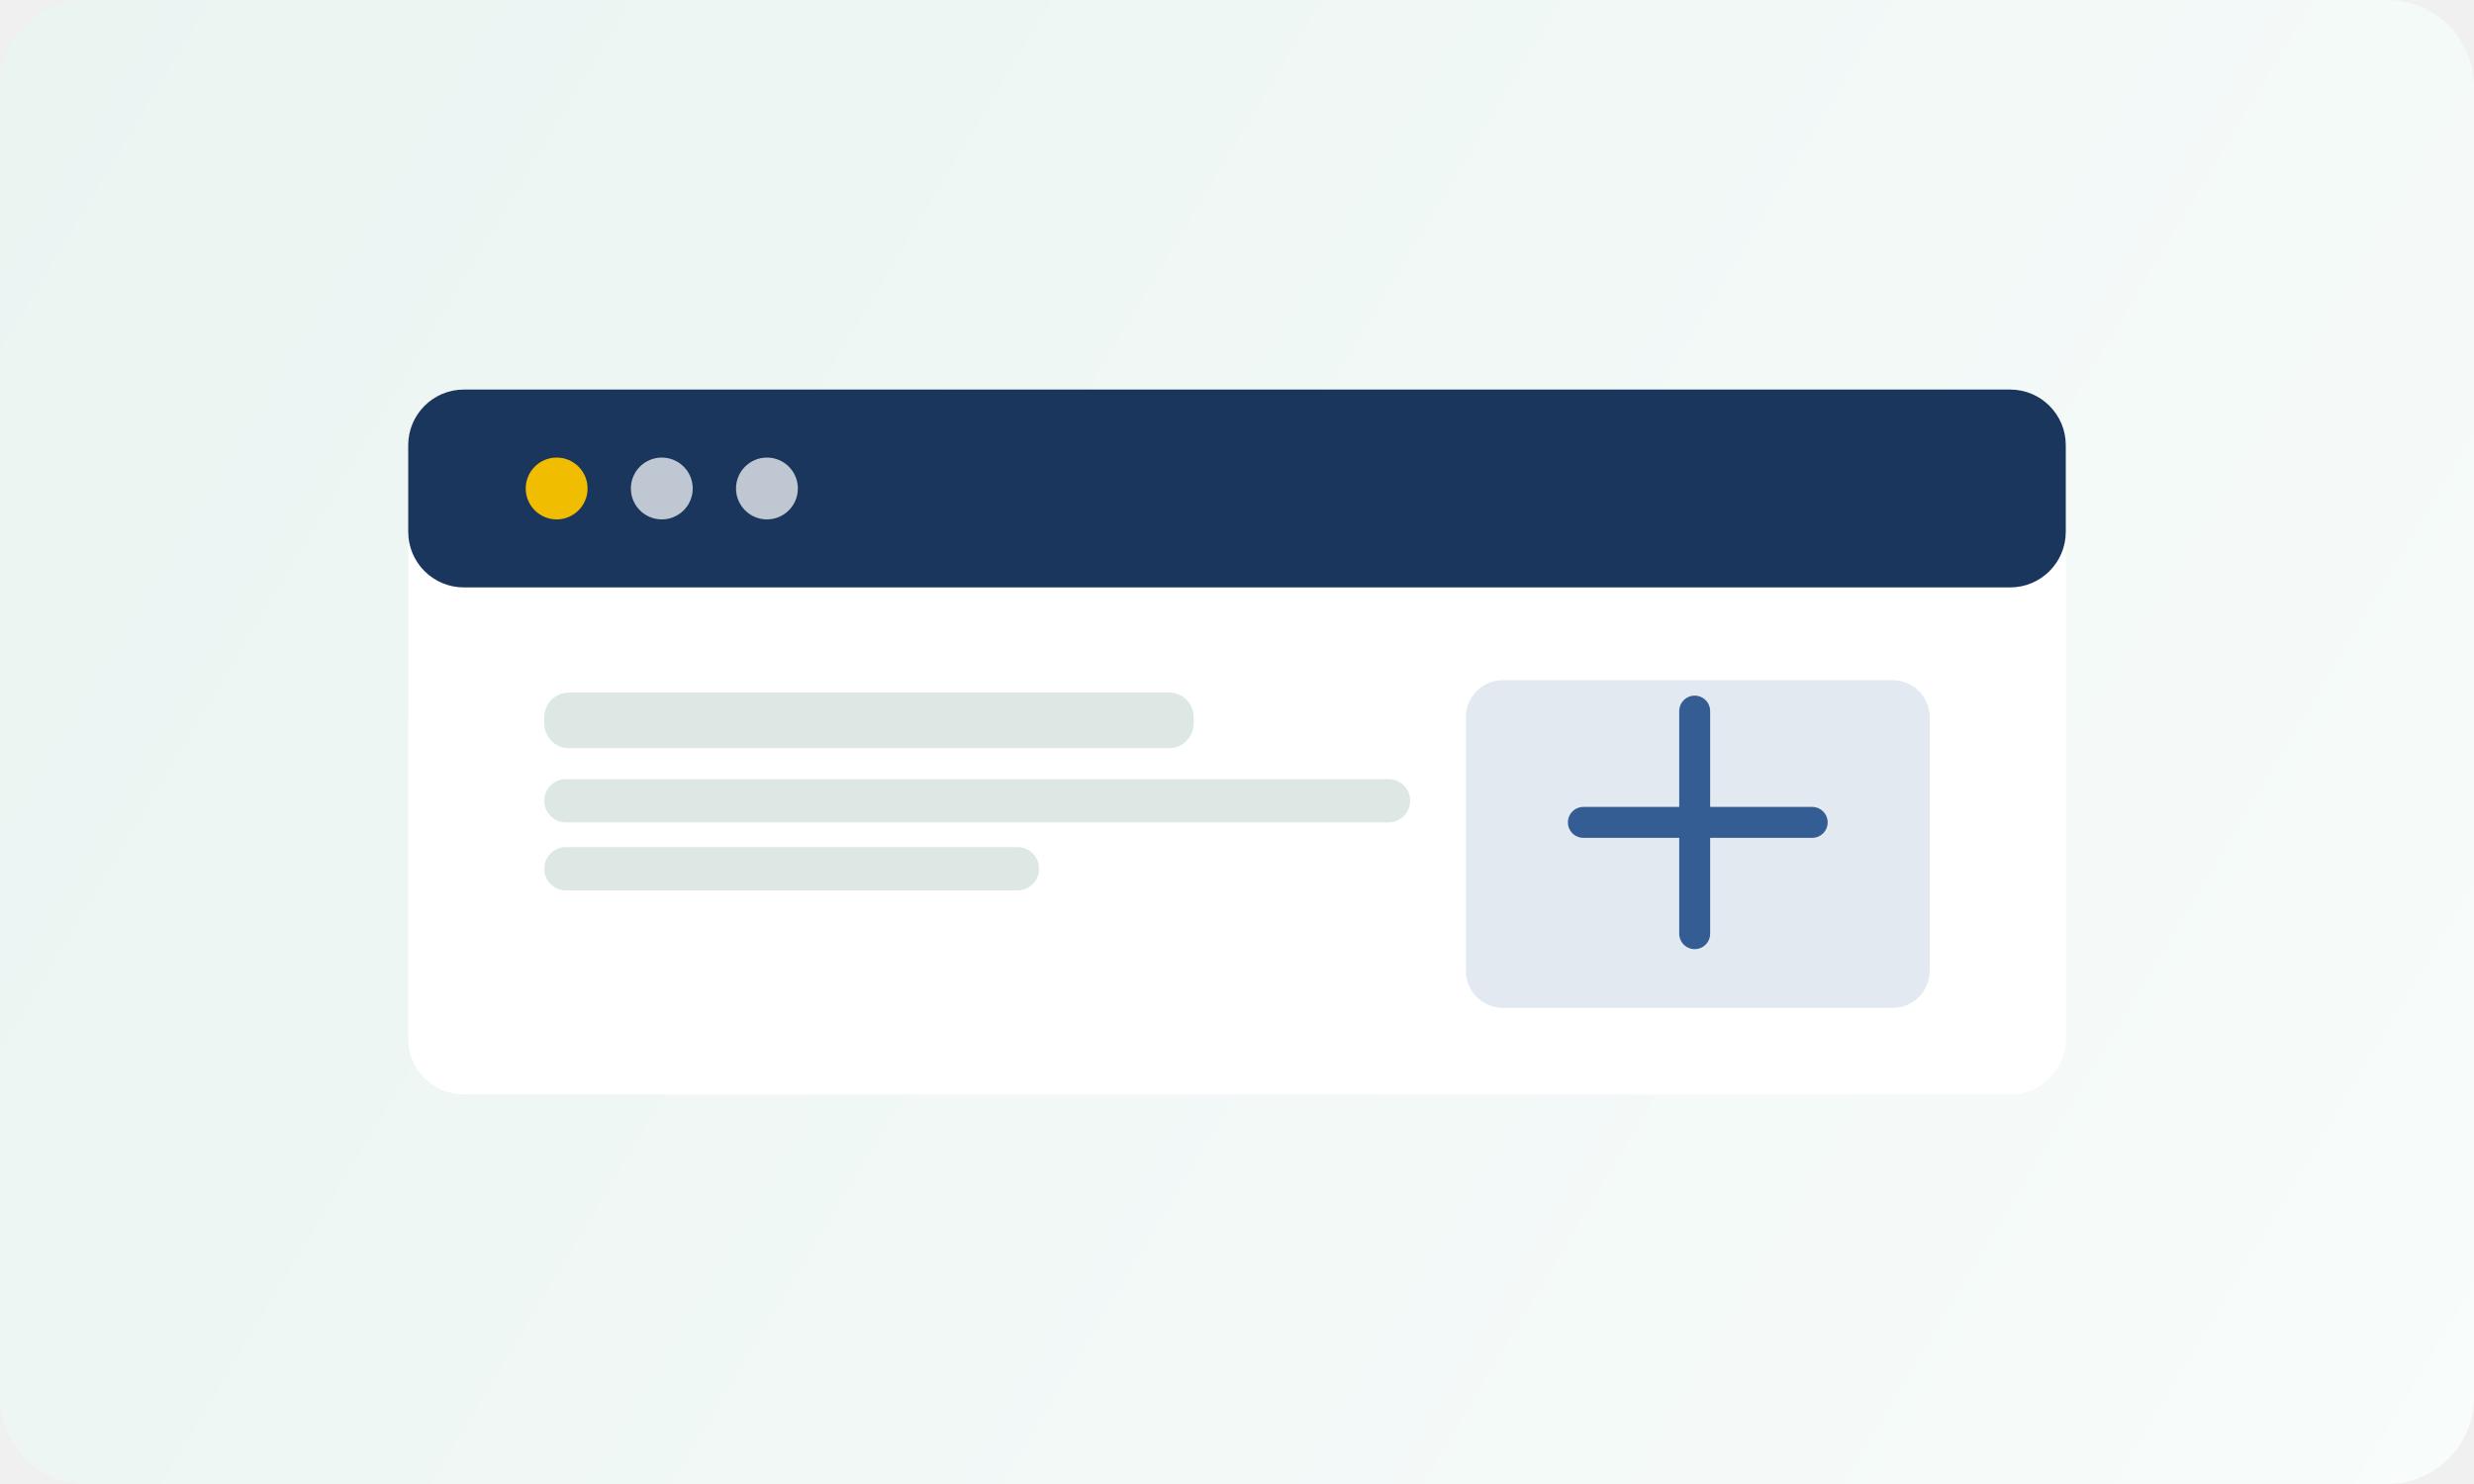
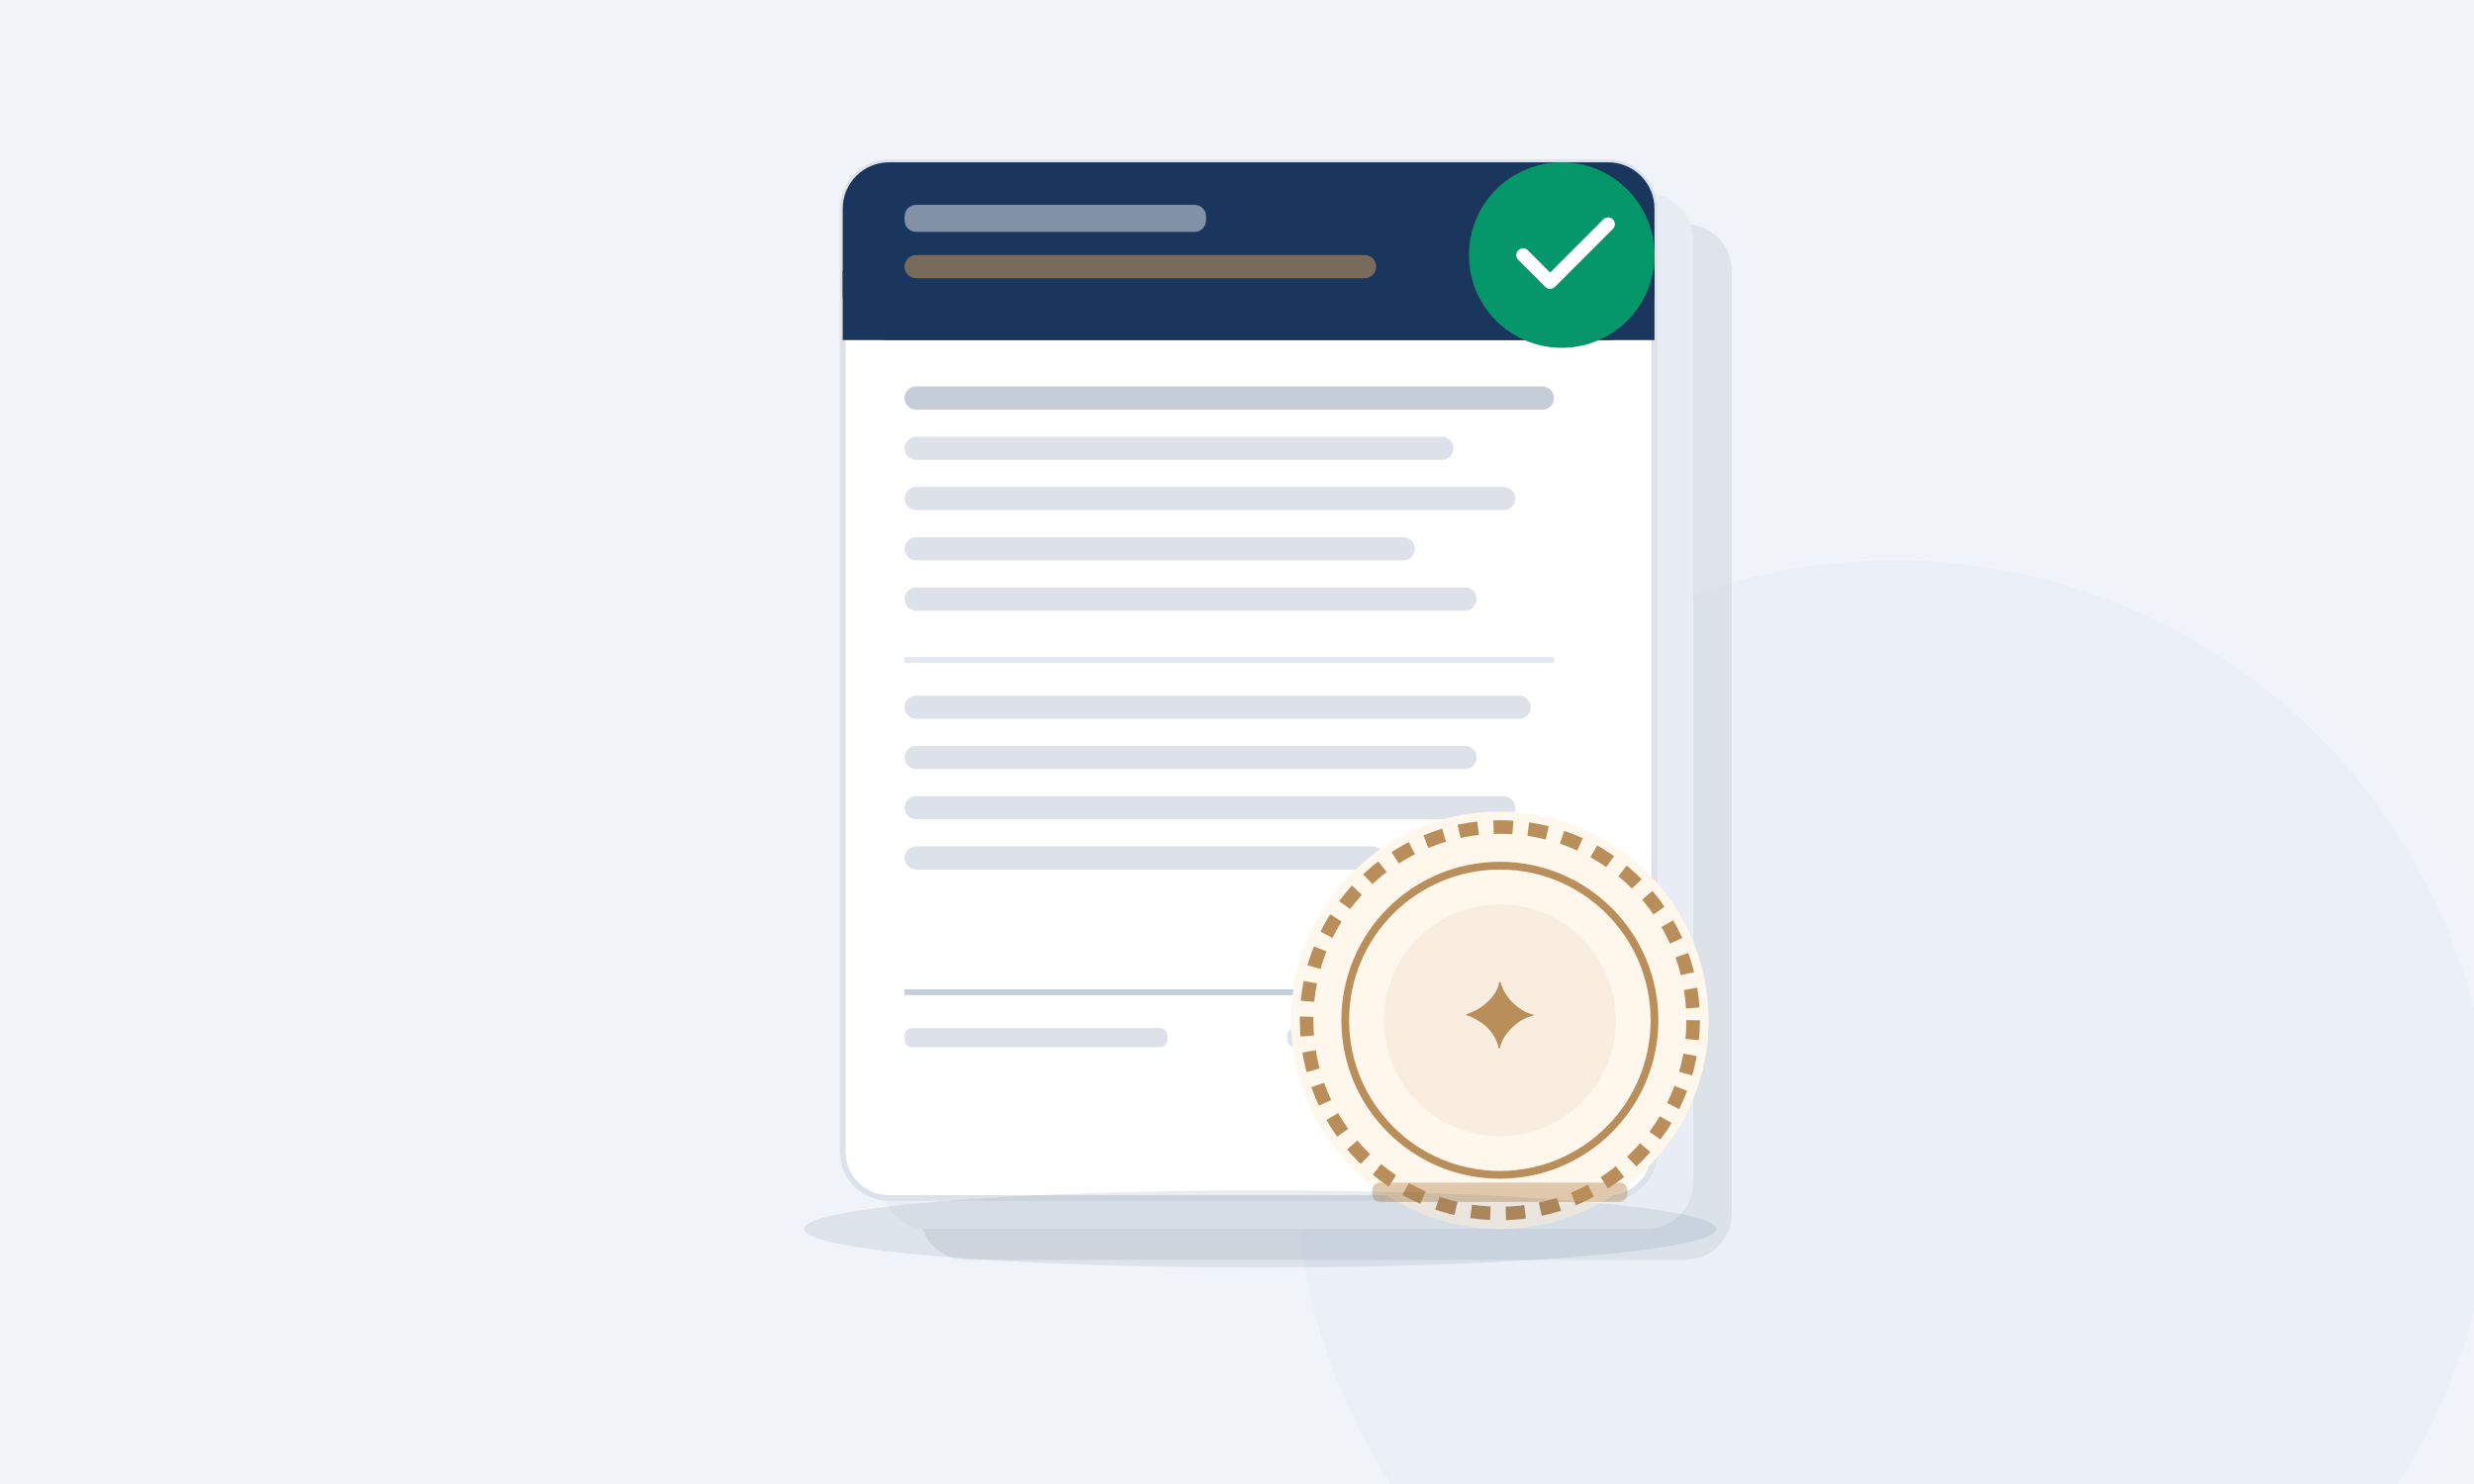
- <svg xmlns="http://www.w3.org/2000/svg" width="800" height="480" viewBox="0 0 800 480" fill="none">
-   <defs>
-     <linearGradient id="bgBiz" x1="0" y1="0" x2="800" y2="480" gradientUnits="userSpaceOnUse">
-       <stop stop-color="#EAF4F1" />
-       <stop offset="1" stop-color="#F8FCFB" />
-     </linearGradient>
-   </defs>
-   <rect width="800" height="480" rx="28" fill="url(#bgBiz)" />
-   <rect x="132" y="126" width="536" height="228" rx="18" fill="#FFFFFF" />
-   <rect x="132" y="126" width="536" height="64" rx="18" fill="#1A365D" />
-   <circle cx="180" cy="158" r="10" fill="#F1BD00" />
-   <circle cx="214" cy="158" r="10" fill="#FFFFFF" fill-opacity="0.72" />
-   <circle cx="248" cy="158" r="10" fill="#FFFFFF" fill-opacity="0.72" />
-   <rect x="176" y="224" width="210" height="18" rx="8" fill="#DDE7E3" />
-   <rect x="176" y="252" width="280" height="14" rx="7" fill="#DDE7E3" />
-   <rect x="176" y="274" width="160" height="14" rx="7" fill="#DDE7E3" />
-   <rect x="474" y="220" width="150" height="106" rx="12" fill="#345D93" fill-opacity="0.14" />
-   <path d="M512 266H586" stroke="#345D93" stroke-width="10" stroke-linecap="round" />
-   <path d="M548 230V302" stroke="#345D93" stroke-width="10" stroke-linecap="round" />
+ <svg xmlns="http://www.w3.org/2000/svg" viewBox="0 0 640 384" fill="none">
+   <rect width="640" height="384" fill="#f0f4f8" />
+   <circle cx="490" cy="300" r="155" fill="#e2eaf5" opacity="0.45" />
+   <rect x="238" y="58" width="210" height="268" rx="12" fill="#c5cdd8" opacity="0.4" />
+   <rect x="228" y="50" width="210" height="268" rx="12" fill="#e8edf5" />
+   <rect x="218" y="42" width="210" height="268" rx="12" fill="#ffffff" stroke="#dde2ea" stroke-width="1.5" />
+   <rect x="218" y="42" width="210" height="46" rx="12" fill="#1a365d" />
+   <rect x="218" y="70" width="210" height="18" fill="#1a365d" />
+   <rect x="234" y="53" width="78" height="7" rx="3" fill="#fff" opacity="0.45" />
+   <rect x="234" y="66" width="122" height="6" rx="3" fill="#b98e5a" opacity="0.6" />
+   <rect x="234" y="100" width="168" height="6" rx="3" fill="#c5cdd8" />
+   <rect x="234" y="113" width="142" height="6" rx="3" fill="#dde2ea" />
+   <rect x="234" y="126" width="158" height="6" rx="3" fill="#dde2ea" />
+   <rect x="234" y="139" width="132" height="6" rx="3" fill="#dde2ea" />
+   <rect x="234" y="152" width="148" height="6" rx="3" fill="#dde2ea" />
+   <rect x="234" y="170" width="168" height="1.5" fill="#e2e8f0" />
+   <rect x="234" y="180" width="162" height="6" rx="3" fill="#dde2ea" />
+   <rect x="234" y="193" width="148" height="6" rx="3" fill="#dde2ea" />
+   <rect x="234" y="206" width="158" height="6" rx="3" fill="#dde2ea" />
+   <rect x="234" y="219" width="124" height="6" rx="3" fill="#dde2ea" />
+   <rect x="234" y="256" width="168" height="1.5" fill="#c5cdd8" />
+   <rect x="234" y="266" width="68" height="5" rx="2" fill="#dde2ea" />
+   <rect x="333" y="266" width="55" height="5" rx="2" fill="#dde2ea" />
+   <circle cx="388" cy="264" r="54" fill="#fff7ec" />
+   <circle cx="388" cy="264" r="50" fill="none" stroke="#b98e5a" stroke-width="3.5" stroke-dasharray="5 4" />
+   <circle cx="388" cy="264" r="40" fill="none" stroke="#b98e5a" stroke-width="2" />
+   <circle cx="388" cy="264" r="30" fill="#b98e5a" opacity="0.1" />
+   <text x="388" y="271" font-size="24" text-anchor="middle" fill="#b98e5a" font-family="serif" font-weight="bold">✦</text>
+   <rect x="355" y="306" width="66" height="5" rx="2" fill="#b98e5a" opacity="0.45" />
+   <circle cx="404" cy="66" r="24" fill="#059669" />
+   <path d="M394 66 L401 73 L416 58" stroke="#fff" stroke-width="3.5" stroke-linecap="round" stroke-linejoin="round" />
+   <ellipse cx="326" cy="318" rx="118" ry="10" fill="#1a365d" opacity="0.09" />
</svg>
